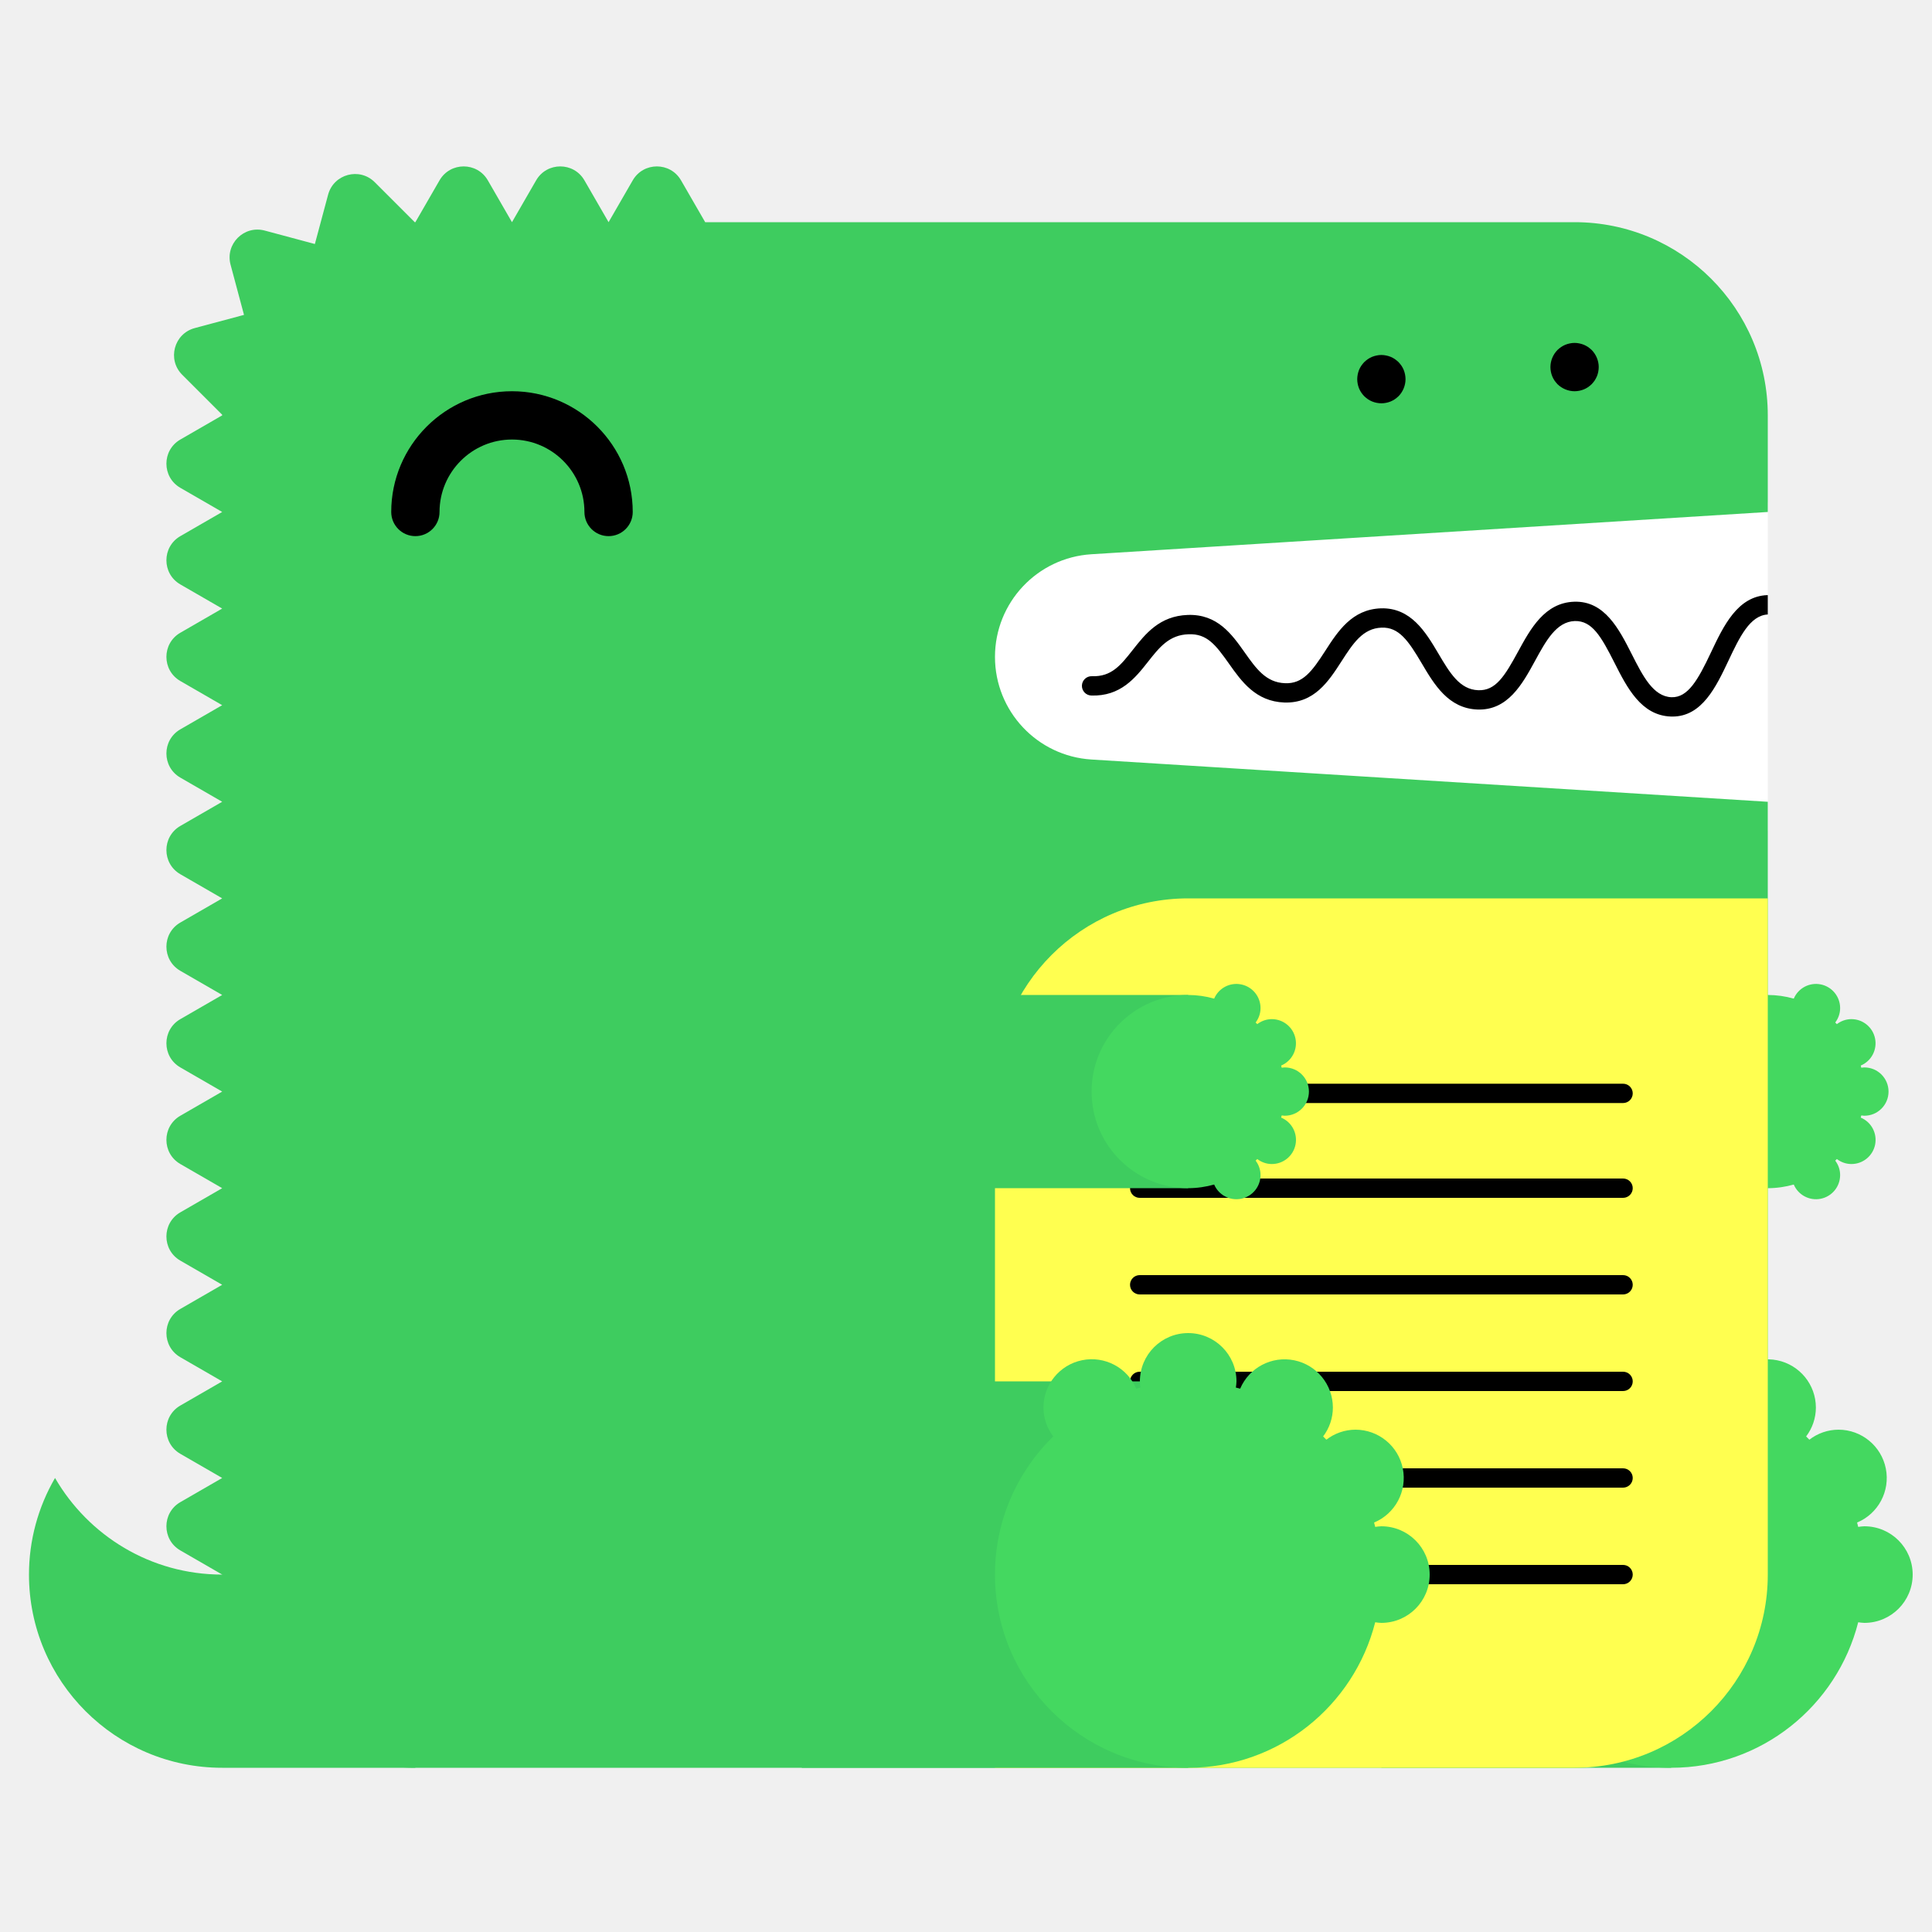
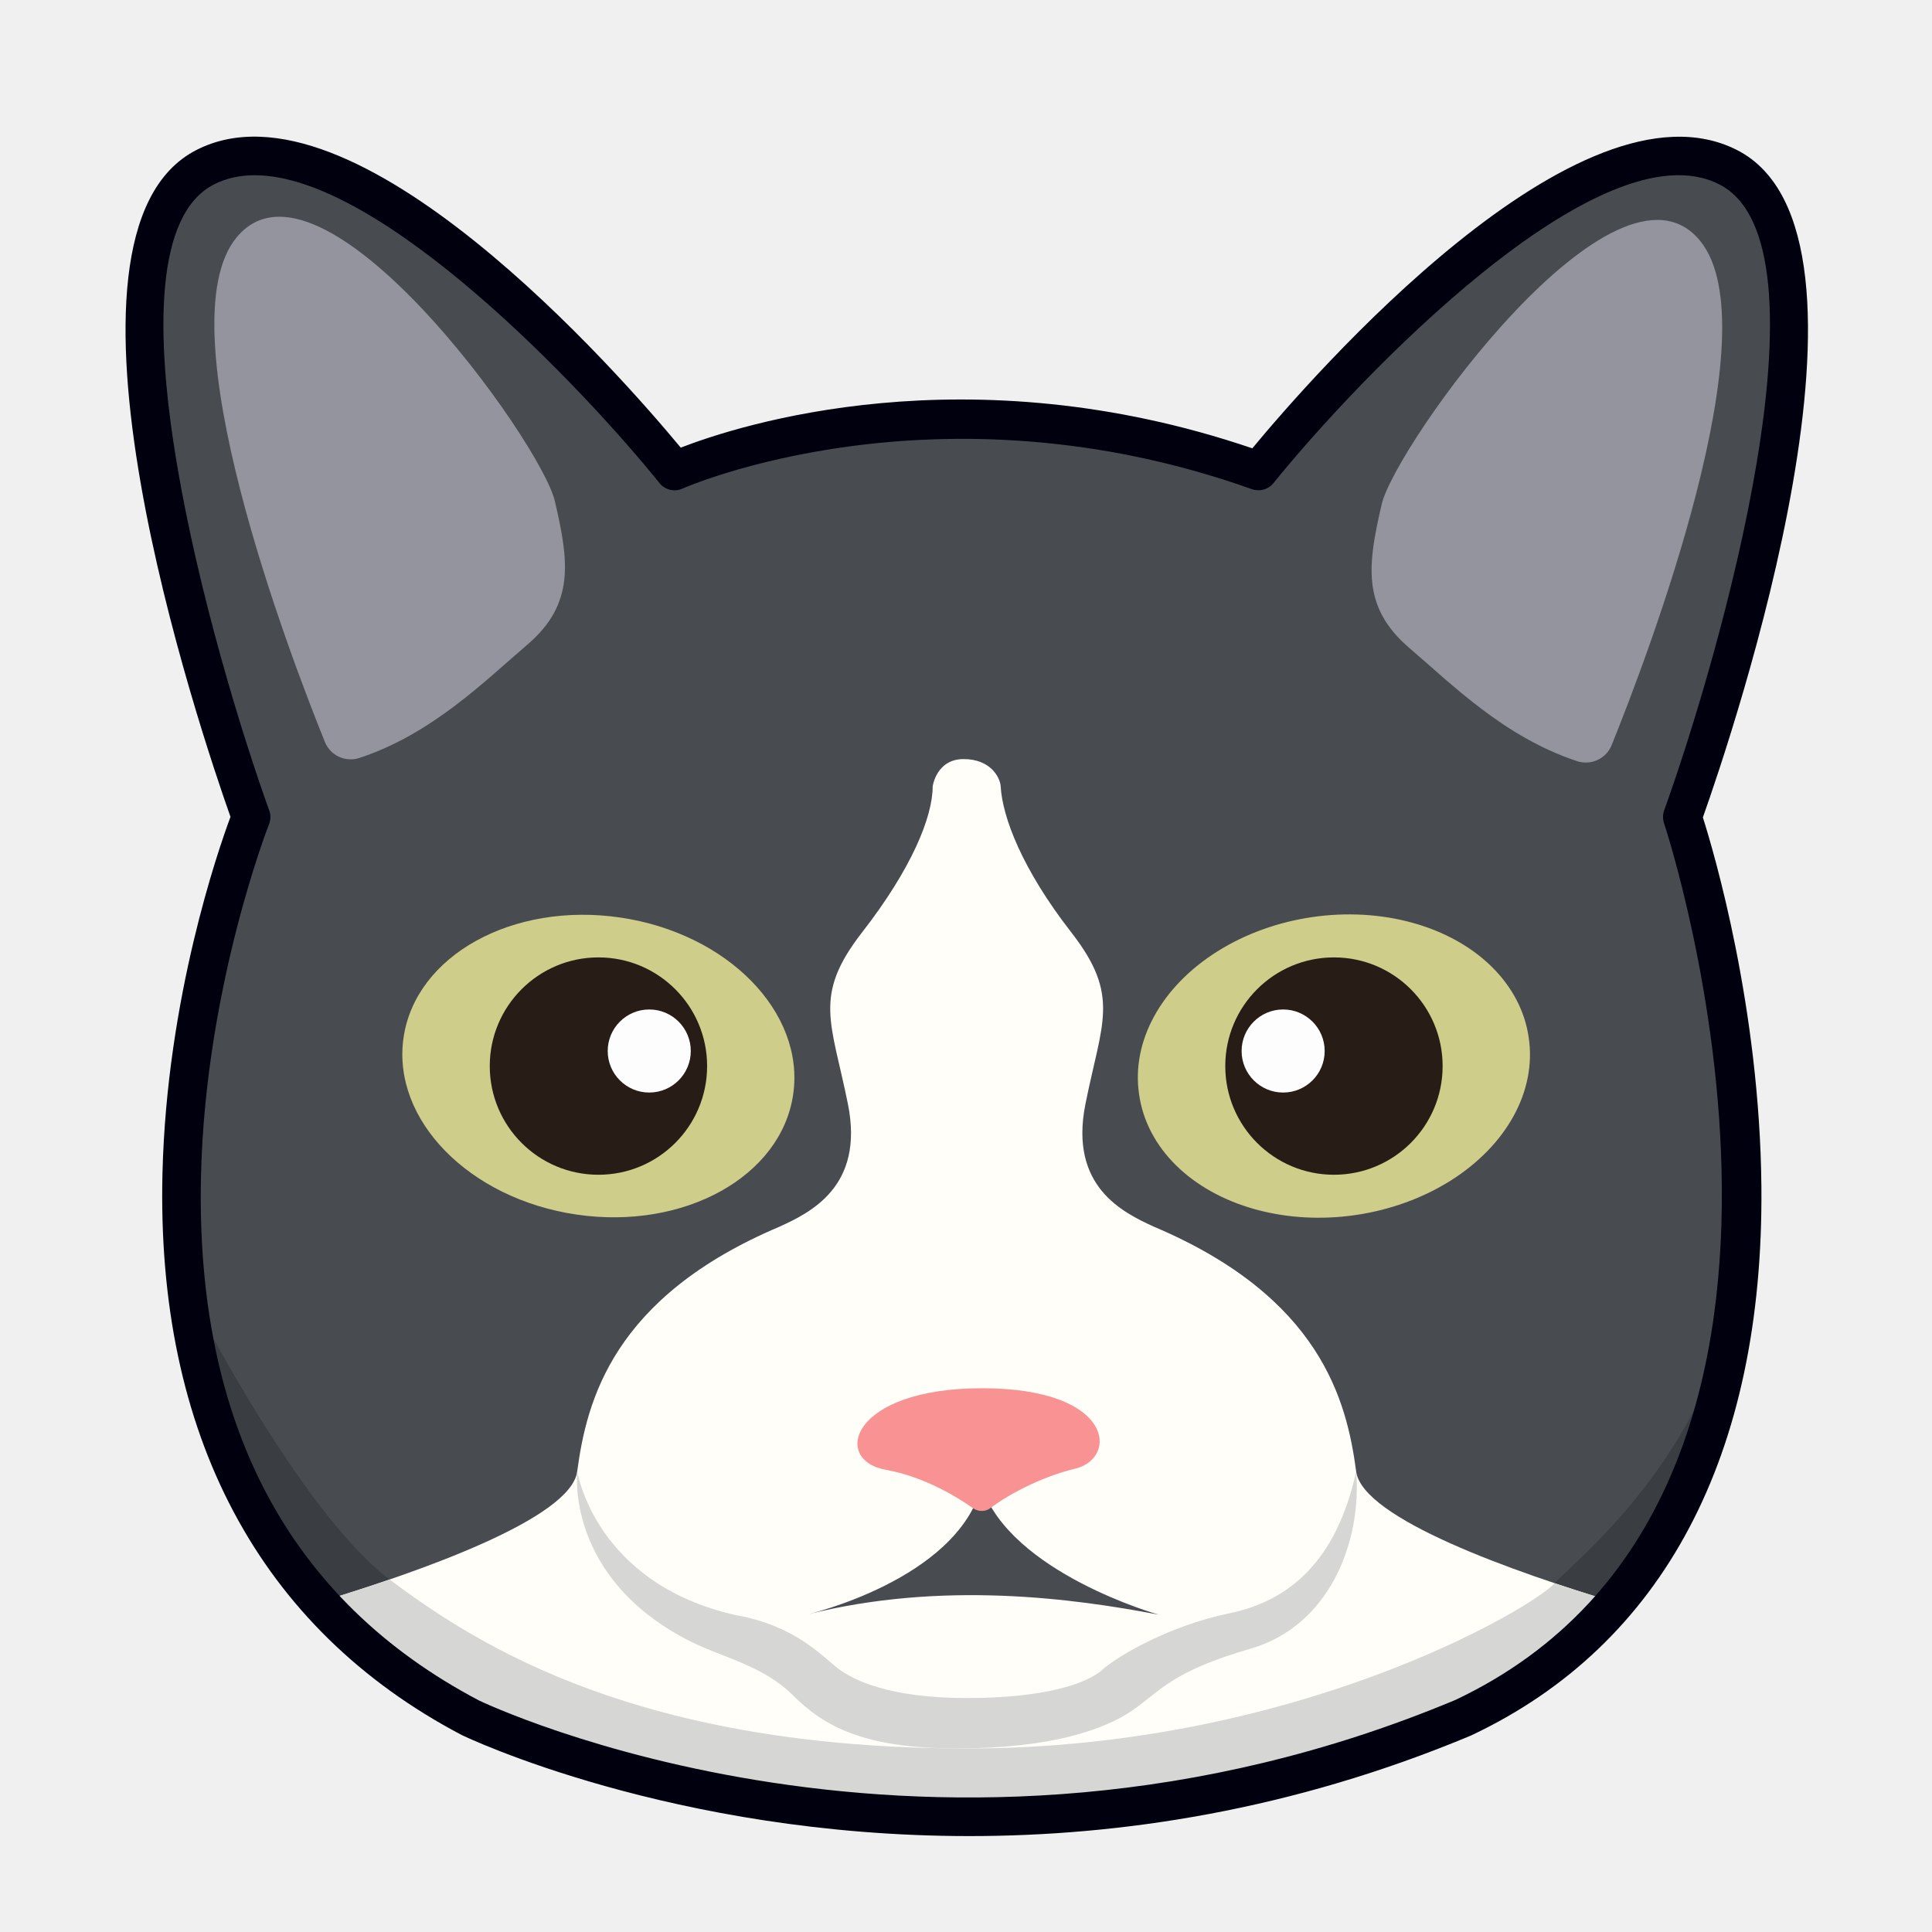
- <svg xmlns="http://www.w3.org/2000/svg" width="200" height="200" viewBox="0 0 200 200">
-   <g fill="none" fill-rule="evenodd">
-     <path fill="#FFF" d="M99 52h84v34H99z" />
-     <path d="M23 163c-7.398 0-13.843-4.027-17.303-10A19.886 19.886 0 0 0 3 163c0 11.046 8.954 20 20 20h20v-20H23z" fill="#3ECC5F" />
-     <path d="M112.98 57.376L183 53V43c0-11.046-8.954-20-20-20H73l-2.5-4.33c-1.112-1.925-3.889-1.925-5 0L63 23l-2.5-4.33c-1.111-1.925-3.889-1.925-5 0L53 23l-2.5-4.33c-1.111-1.925-3.889-1.925-5 0L43 23c-.022 0-.042.003-.065.003l-4.142-4.141c-1.57-1.571-4.252-.853-4.828 1.294l-1.369 5.104-5.192-1.392c-2.148-.575-4.111 1.389-3.535 3.536l1.39 5.193-5.102 1.367c-2.148.576-2.867 3.259-1.296 4.83l4.142 4.142c0 .021-.003.042-.003.064l-4.33 2.5c-1.925 1.111-1.925 3.889 0 5L23 53l-4.33 2.5c-1.925 1.111-1.925 3.889 0 5L23 63l-4.33 2.5c-1.925 1.111-1.925 3.889 0 5L23 73l-4.33 2.5c-1.925 1.111-1.925 3.889 0 5L23 83l-4.33 2.5c-1.925 1.111-1.925 3.889 0 5L23 93l-4.33 2.5c-1.925 1.111-1.925 3.889 0 5L23 103l-4.33 2.5c-1.925 1.111-1.925 3.889 0 5L23 113l-4.33 2.5c-1.925 1.111-1.925 3.889 0 5L23 123l-4.33 2.5c-1.925 1.111-1.925 3.889 0 5L23 133l-4.33 2.5c-1.925 1.111-1.925 3.889 0 5L23 143l-4.33 2.5c-1.925 1.111-1.925 3.889 0 5L23 153l-4.33 2.5c-1.925 1.111-1.925 3.889 0 5L23 163c0 11.046 8.954 20 20 20h120c11.046 0 20-8.954 20-20V83l-70.02-4.376A10.645 10.645 0 0 1 103 68c0-5.621 4.37-10.273 9.98-10.624" fill="#3ECC5F" />
-     <path fill="#3ECC5F" d="M143 183h30v-40h-30z" />
-     <path d="M193 158c-.219 0-.428.037-.639.064-.038-.15-.074-.301-.116-.451A5 5 0 0 0 190.32 148a4.96 4.96 0 0 0-3.016 1.036 26.531 26.531 0 0 0-.335-.336 4.955 4.955 0 0 0 1.011-2.987 5 5 0 0 0-9.599-1.959c-.148-.042-.297-.077-.445-.115.027-.211.064-.42.064-.639a5 5 0 0 0-5-5 5 5 0 0 0-5 5c0 .219.037.428.064.639-.148.038-.297.073-.445.115a4.998 4.998 0 0 0-9.599 1.959c0 1.125.384 2.151 1.011 2.987-3.717 3.632-6.031 8.693-6.031 14.3 0 11.046 8.954 20 20 20 9.339 0 17.16-6.41 19.361-15.064.211.027.42.064.639.064a5 5 0 0 0 5-5 5 5 0 0 0-5-5" fill="#44D860" />
-     <path fill="#3ECC5F" d="M153 123h30v-20h-30z" />
-     <path d="M193 115.5a2.5 2.5 0 1 0 0-5c-.109 0-.214.019-.319.032-.02-.075-.037-.15-.058-.225a2.501 2.501 0 0 0-.963-4.807c-.569 0-1.088.197-1.508.518a6.653 6.653 0 0 0-.168-.168c.314-.417.506-.931.506-1.494a2.5 2.5 0 0 0-4.8-.979A9.987 9.987 0 0 0 183 103c-5.522 0-10 4.478-10 10s4.478 10 10 10c.934 0 1.833-.138 2.69-.377a2.5 2.5 0 0 0 4.8-.979c0-.563-.192-1.077-.506-1.494.057-.055.113-.111.168-.168.42.321.939.518 1.508.518a2.5 2.5 0 0 0 .963-4.807c.021-.074.038-.15.058-.225.105.013.21.032.319.032" fill="#44D860" />
-     <path d="M63 55.5a2.5 2.5 0 0 1-2.5-2.5c0-4.136-3.364-7.5-7.5-7.5s-7.5 3.364-7.5 7.5a2.5 2.5 0 1 1-5 0c0-6.893 5.607-12.5 12.5-12.5S65.5 46.107 65.5 53a2.5 2.5 0 0 1-2.5 2.5" fill="#000" />
-     <path d="M103 183h60c11.046 0 20-8.954 20-20V93h-60c-11.046 0-20 8.954-20 20v70z" fill="#FFFF50" />
-     <path d="M168.02 124h-50.04a1 1 0 1 1 0-2h50.04a1 1 0 1 1 0 2m0 20h-50.04a1 1 0 1 1 0-2h50.04a1 1 0 1 1 0 2m0 20h-50.04a1 1 0 1 1 0-2h50.04a1 1 0 1 1 0 2m0-49.814h-50.04a1 1 0 1 1 0-2h50.04a1 1 0 1 1 0 2m0 19.814h-50.04a1 1 0 1 1 0-2h50.04a1 1 0 1 1 0 2m0 20h-50.04a1 1 0 1 1 0-2h50.04a1 1 0 1 1 0 2M183 61.611c-.012 0-.022-.006-.034-.005-3.09.105-4.552 3.196-5.842 5.923-1.346 2.85-2.387 4.703-4.093 4.647-1.889-.068-2.969-2.202-4.113-4.46-1.314-2.594-2.814-5.536-5.963-5.426-3.046.104-4.513 2.794-5.807 5.167-1.377 2.528-2.314 4.065-4.121 3.994-1.927-.07-2.951-1.805-4.136-3.813-1.321-2.236-2.848-4.75-5.936-4.664-2.994.103-4.465 2.385-5.763 4.4-1.373 2.13-2.335 3.428-4.165 3.351-1.973-.07-2.992-1.51-4.171-3.177-1.324-1.873-2.816-3.993-5.895-3.89-2.928.1-4.399 1.97-5.696 3.618-1.232 1.564-2.194 2.802-4.229 2.724a1 1 0 0 0-.072 2c3.017.101 4.545-1.8 5.872-3.487 1.177-1.496 2.193-2.787 4.193-2.855 1.926-.082 2.829 1.115 4.195 3.045 1.297 1.834 2.769 3.914 5.731 4.021 3.103.104 4.596-2.215 5.918-4.267 1.182-1.834 2.202-3.417 4.15-3.484 1.793-.067 2.769 1.35 4.145 3.681 1.297 2.197 2.766 4.686 5.787 4.796 3.125.108 4.634-2.62 5.949-5.035 1.139-2.088 2.214-4.06 4.119-4.126 1.793-.042 2.728 1.595 4.111 4.33 1.292 2.553 2.757 5.445 5.825 5.556l.169.003c3.064 0 4.518-3.075 5.805-5.794 1.139-2.41 2.217-4.68 4.067-4.773v-2z" fill="#000" />
-     <path fill="#3ECC5F" d="M83 183h40v-40H83z" />
-     <path d="M143 158c-.219 0-.428.037-.639.064-.038-.15-.074-.301-.116-.451A5 5 0 0 0 140.32 148a4.96 4.96 0 0 0-3.016 1.036 26.531 26.531 0 0 0-.335-.336 4.955 4.955 0 0 0 1.011-2.987 5 5 0 0 0-9.599-1.959c-.148-.042-.297-.077-.445-.115.027-.211.064-.42.064-.639a5 5 0 0 0-5-5 5 5 0 0 0-5 5c0 .219.037.428.064.639-.148.038-.297.073-.445.115a4.998 4.998 0 0 0-9.599 1.959c0 1.125.384 2.151 1.011 2.987-3.717 3.632-6.031 8.693-6.031 14.3 0 11.046 8.954 20 20 20 9.339 0 17.16-6.41 19.361-15.064.211.027.42.064.639.064a5 5 0 0 0 5-5 5 5 0 0 0-5-5" fill="#44D860" />
-     <path fill="#3ECC5F" d="M83 123h40v-20H83z" />
-     <path d="M133 115.5a2.5 2.5 0 1 0 0-5c-.109 0-.214.019-.319.032-.02-.075-.037-.15-.058-.225a2.501 2.501 0 0 0-.963-4.807c-.569 0-1.088.197-1.508.518a6.653 6.653 0 0 0-.168-.168c.314-.417.506-.931.506-1.494a2.5 2.5 0 0 0-4.8-.979A9.987 9.987 0 0 0 123 103c-5.522 0-10 4.478-10 10s4.478 10 10 10c.934 0 1.833-.138 2.69-.377a2.5 2.5 0 0 0 4.8-.979c0-.563-.192-1.077-.506-1.494.057-.055.113-.111.168-.168.42.321.939.518 1.508.518a2.5 2.5 0 0 0 .963-4.807c.021-.074.038-.15.058-.225.105.013.21.032.319.032" fill="#44D860" />
-     <path d="M143 41.75c-.16 0-.33-.02-.49-.05a2.52 2.52 0 0 1-.47-.14c-.15-.06-.29-.14-.431-.23-.13-.09-.259-.2-.38-.31-.109-.12-.219-.24-.309-.38s-.17-.28-.231-.43a2.619 2.619 0 0 1-.189-.96c0-.16.02-.33.05-.49.03-.16.08-.31.139-.47.061-.15.141-.29.231-.43.09-.13.2-.26.309-.38.121-.11.25-.22.38-.31.141-.09.281-.17.431-.23.149-.06.31-.11.47-.14.32-.07.65-.07.98 0 .159.03.32.08.47.14.149.06.29.14.43.23.13.09.259.2.38.31.11.12.22.25.31.38.09.14.17.28.23.43.06.16.11.31.14.47.029.16.05.33.05.49 0 .66-.271 1.31-.73 1.77-.121.11-.25.22-.38.31-.14.09-.281.17-.43.23a2.565 2.565 0 0 1-.96.19m20-1.25c-.66 0-1.3-.27-1.771-.73a3.802 3.802 0 0 1-.309-.38c-.09-.14-.17-.28-.231-.43a2.619 2.619 0 0 1-.189-.96c0-.66.27-1.3.729-1.77.121-.11.25-.22.38-.31.141-.09.281-.17.431-.23.149-.06.31-.11.47-.14.32-.07.66-.07.98 0 .159.03.32.08.47.14.149.06.29.14.43.23.13.09.259.2.38.31.459.47.73 1.11.73 1.77 0 .16-.021.33-.05.49-.03.16-.08.32-.14.47-.07.15-.14.29-.23.43-.09.13-.2.26-.31.38-.121.11-.25.22-.38.31-.14.09-.281.17-.43.23a2.565 2.565 0 0 1-.96.19" fill="#000" />
-   </g>
+ <svg xmlns="http://www.w3.org/2000/svg" t="1608862492703" class="icon" viewBox="0 0 1024 1024" version="1.1" p-id="13531" width="128" height="128">
+   <defs>
+     <style type="text/css" />
+   </defs>
+   <path d="M775.731 910.336c238.95-112.947 116.07-477.286 116.07-477.286s108.544-301.363 24.32-344.422-248.934 160.973-248.934 160.973c-173.466-61.747-309.453 0-309.453 0S192.973 45.619 108.749 88.627s24.32 344.422 24.32 344.422S-3.584 777.472 249.139 910.336c0 0 242.176 119.194 526.592 0z" fill="#484C51" p-id="13532" />
+   <path d="M775.731 910.336c99.533-47.053 136.243-137.677 145.254-227.482-18.842 91.238-83.507 141.978-97.024 156.262-13.517 14.285-138.701 87.552-311.091 87.552-172.339 0-258.15-53.197-306.432-89.549-48.077-36.198-107.11-153.344-107.571-154.317 9.779 85.914 48.333 173.875 150.221 227.482 0.051 0.051 242.227 119.245 526.643 0.051z" fill="#3A3E42" p-id="13533" />
+   <path d="M190.566 401.715c-7.424 2.458-15.462-1.229-18.381-8.499-19.2-47.565-85.146-220.774-46.797-267.366 44.595-54.221 161.434 108.442 168.704 139.776s10.854 54.221-14.438 75.93c-22.784 19.456-50.586 47.411-89.088 60.16zM835.84 403.405c7.424 2.458 15.462-1.229 18.381-8.499 19.2-47.565 85.146-220.723 46.797-267.366-44.595-54.221-161.434 108.442-168.704 139.776s-10.854 54.221 14.438 75.93c22.835 19.507 50.586 47.462 89.088 60.16z" fill="#93949D" p-id="13534" />
+   <path d="M305.653 643.757a104.346 79.565 8.303 1 0 22.98-157.462 104.346 79.565 8.303 1 0-22.98 157.462Z" fill="#CFCD8A" p-id="13535" />
+   <path d="M317.184 565.043m-57.6 0a57.6 57.6 0 1 0 115.2 0 57.6 57.6 0 1 0-115.2 0Z" fill="#271C16" p-id="13536" />
+   <path d="M344.115 557.056m-22.016 0a22.016 22.016 0 1 0 44.032 0 22.016 22.016 0 1 0-44.032 0Z" fill="#FEFDFE" p-id="13537" />
+   <path d="M603.752 580.118a79.565 104.346 81.69 1 0 206.5-30.162 79.565 104.346 81.69 1 0-206.5 30.162Z" fill="#CFCD8A" p-id="13538" />
+   <path d="M707.021 565.043m-57.6 0a57.6 57.6 0 1 0 115.2 0 57.6 57.6 0 1 0-115.2 0Z" fill="#271C16" p-id="13539" />
+   <path d="M680.09 557.056m-22.016 0a22.016 22.016 0 1 0 44.032 0 22.016 22.016 0 1 0-44.032 0Z" fill="#FEFDFE" p-id="13540" />
+   <path d="M718.797 779.93c-4.966-37.427-18.739-92.365-107.315-129.792-16.23-7.475-44.902-21.197-36.198-64.87s18.739-57.395-7.475-91.085c-26.214-33.69-36.506-61.184-37.427-77.363-0.256-4.506-5.12-14.49-19.661-14.49-14.49 0-16.384 14.49-16.384 14.49 0 16.23-11.213 43.674-37.427 77.363-26.214 33.69-16.23 47.411-7.475 91.085s-19.968 57.395-36.198 64.87c-88.576 37.427-102.298 92.365-107.315 129.792-3.328 24.883-83.302 53.094-136.55 69.171 20.838 23.142 47.002 43.981 79.77 61.184 0 0 242.176 119.194 526.592 0 33.638-15.872 60.058-36.762 80.691-60.877-53.197-15.974-134.298-44.39-137.626-69.478z" fill="#FFFEF8" p-id="13541" />
+   <path d="M789.862 903.117c2.662-1.485 5.325-2.97 7.885-4.506 0.973-0.563 1.894-1.126 2.867-1.69 3.328-2.048 6.656-4.147 9.83-6.298 0.358-0.256 0.666-0.512 1.024-0.717 2.816-1.946 5.581-3.942 8.294-5.99 0.922-0.666 1.792-1.382 2.714-2.099 2.253-1.741 4.454-3.533 6.605-5.325 0.768-0.666 1.536-1.28 2.304-1.946a373.248 373.248 0 0 0 8.141-7.27l1.536-1.536c2.099-2.048 4.198-4.096 6.195-6.195 0.819-0.87 1.638-1.69 2.406-2.56 1.792-1.946 3.584-3.891 5.325-5.888 0.461-0.563 0.973-1.075 1.434-1.638-10.035-3.021-21.094-6.502-32.41-10.291-13.517 14.285-138.701 87.552-311.091 87.552-172.339 0-258.15-53.197-306.381-89.549-12.954 4.454-25.651 8.499-37.171 11.981 7.731 8.55 16.179 16.845 25.446 24.678 0.205 0.154 0.41 0.358 0.614 0.512 6.144 5.171 12.595 10.189 19.456 15.002 0.256 0.154 0.512 0.307 0.717 0.512 2.918 2.048 5.939 4.096 9.011 6.093 0.922 0.614 1.843 1.178 2.816 1.792 2.56 1.638 5.171 3.226 7.834 4.762 0.973 0.614 1.997 1.178 2.97 1.792 3.584 2.048 7.219 4.096 10.957 6.042 0 0 242.176 119.194 526.592 0 3.789-1.792 7.424-3.635 11.059-5.581 0.973-0.512 1.997-1.075 3.021-1.638z" fill="#D6D6D4" p-id="13542" />
+   <path d="M366.131 870.093c16.845 8.448 38.349 12.646 54.272 28.57 15.923 15.923 36.966 28.058 86.579 28.058s78.131-9.83 93.133-20.122c14.95-10.291 20.582-20.582 62.72-32.768 42.138-12.186 58.982-57.088 55.962-93.901-10.445 47.411-35.379 68.608-67.226 75.162-31.795 6.554-58.982 22.477-67.379 29.952-8.448 7.475-30.874 14.95-71.731 14.95s-60.211-9.37-68.608-15.923c-8.448-6.554-22.477-22.477-54.016-28.058-74.65-16.845-83.866-76.134-83.866-76.134s-6.758 56.525 60.16 90.214z" fill="#D6D6D4" p-id="13543" />
+   <path d="M427.418 855.808s79.462-18.176 92.877-67.994c15.309 45.978 93.85 67.994 93.85 67.994-45.005-8.602-114.893-18.176-186.726 0z" fill="#484C51" p-id="13544" />
+   <path d="M525.056 799.232c-2.765 2.15-6.605 2.099-9.421 0.102-8.243-5.837-25.702-16.64-46.182-20.326-28.57-5.12-18.842-43.213 51.098-43.213s72.294 37.171 49.254 42.65c-18.637 4.454-36.301 14.336-44.749 20.787z" fill="#F99393" p-id="13545" />
+   <path d="M513.792 973.158c-157.542 0-267.52-52.787-269.158-53.606-107.264-56.422-161.946-159.386-158.515-297.933 2.304-92.672 29.44-170.906 36.045-188.672-15.923-45.005-105.011-308.992-18.074-353.434 83.456-42.65 224.973 119.45 256.717 157.747 30.618-11.878 151.552-51.149 302.95 0.358 31.181-37.632 173.261-200.858 256.973-158.054 87.091 44.544-2.509 309.504-18.176 353.69 5.683 17.818 30.208 100.608 31.027 196.045 1.178 141.926-51.917 242.33-153.498 290.355a1.536 1.536 0 0 0-0.41 0.205c-95.488 39.936-186.675 53.299-265.882 53.299zM135.014 92.877c-7.834 0-15.053 1.536-21.606 4.864-62.464 31.949-0.051 250.368 29.286 331.827 0.87 2.355 0.819 4.915-0.102 7.27-0.358 0.87-33.638 86.016-36.045 185.805-3.174 131.789 46.438 225.536 147.302 278.63 2.15 1.024 241.203 115.405 517.632-0.307 227.789-107.93 111.718-461.107 110.49-464.64-0.717-2.202-0.717-4.557 0.051-6.758 29.338-81.459 91.802-299.878 29.286-331.827-62.925-32.205-191.949 103.322-236.339 158.31-2.714 3.379-7.27 4.659-11.418 3.226-167.219-59.546-300.493-0.922-301.824-0.307-4.25 1.894-9.267 0.717-12.186-2.918-39.578-49.203-147.251-163.174-214.528-163.174zM775.731 910.336z" fill="#00000E" p-id="13546" />
</svg>
